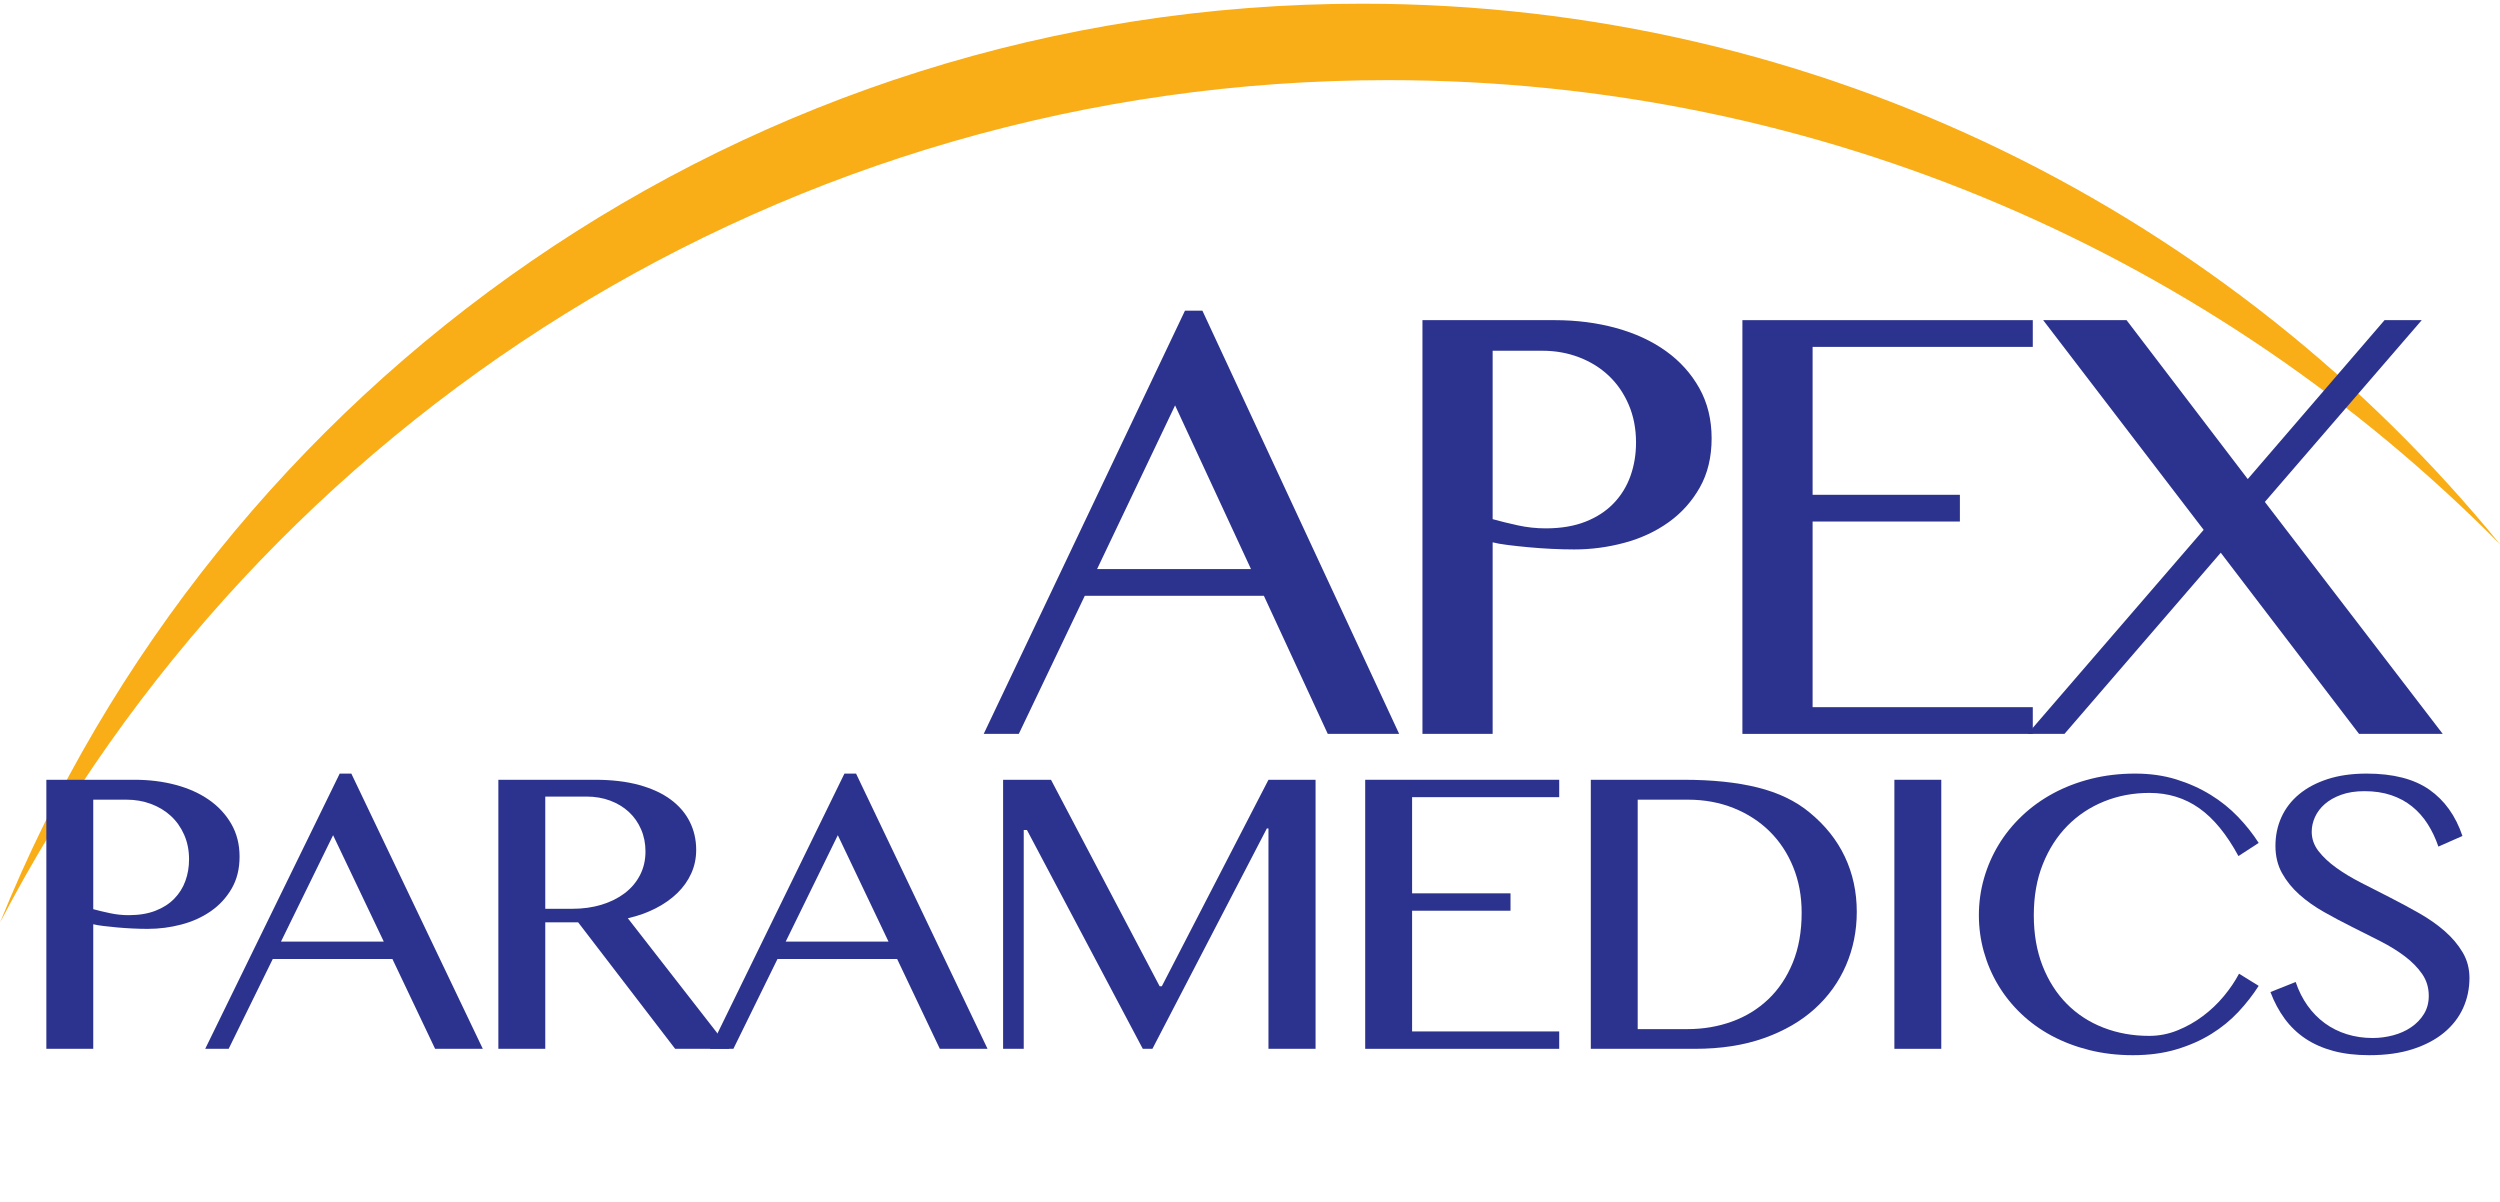
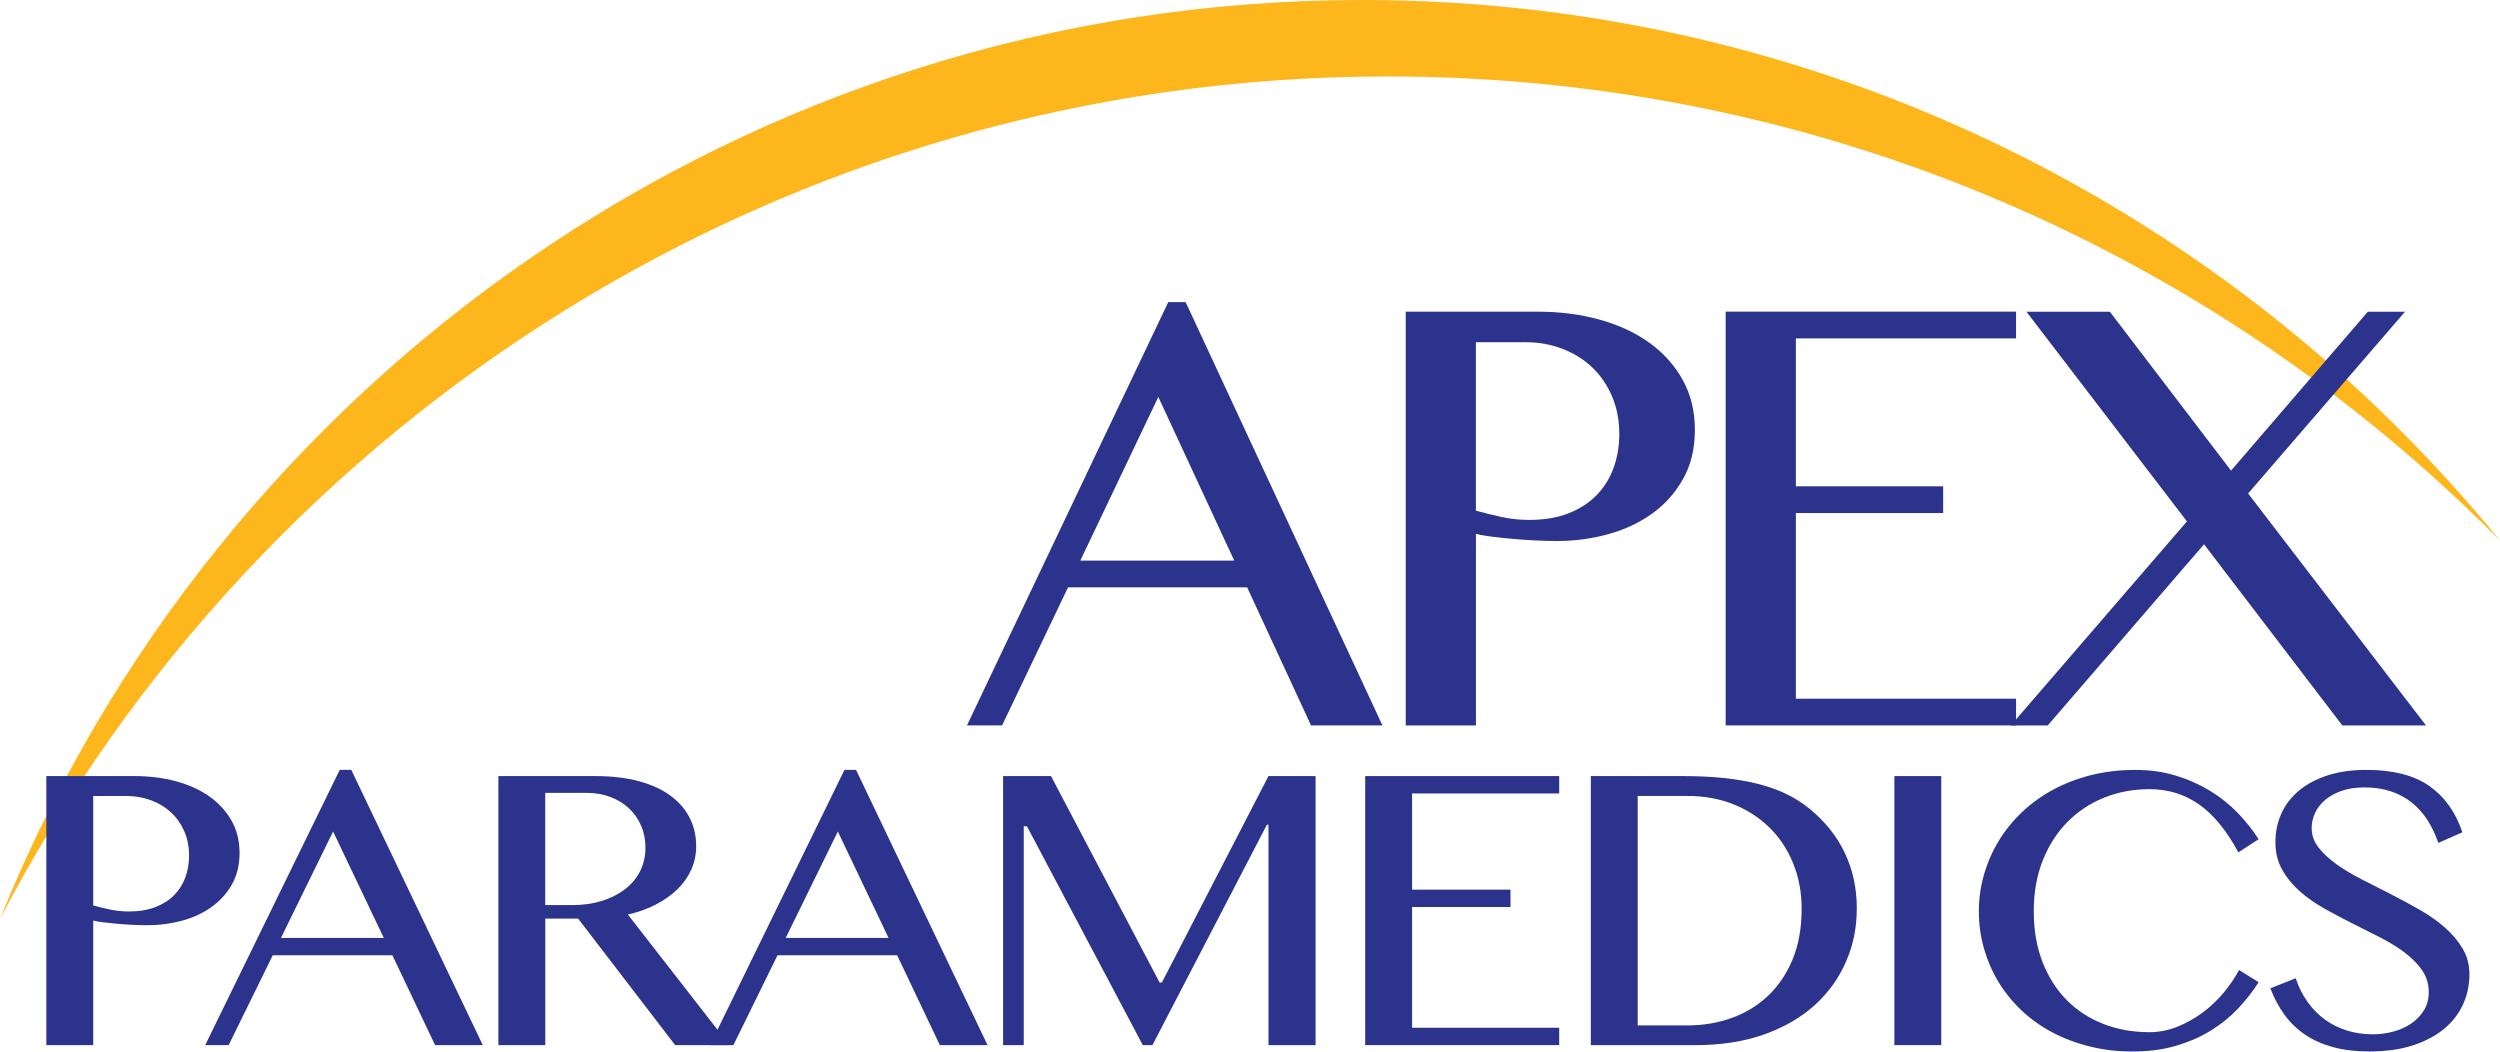
- <svg xmlns="http://www.w3.org/2000/svg" version="1.1" id="svg1" width="894.533" height="430.013" viewBox="0 0 894.533 430.013">
-   <defs id="defs1">
-     <clipPath clipPathUnits="userSpaceOnUse" id="clipPath2">
-       <path d="M 6454.96,785.148 H 19 C 725.117,2109.01 2119.79,3010.08 3724.96,3010.08 c 788.04,0 1525.32,-217.17 2155.32,-594.93 H 2594.96 v -1190 h 3860 V 785.148 m -6440.202,0 H 4.965 V 3225.15 H 6454.96 v -810 h -419.82 c -661.25,502.08 -1485.87,800 -2380.18,800 C 2013.85,3215.15 607.199,2211.89 14.758,785.148" transform="matrix(1.5453084e-4,0,0,-4.0630587e-4,9.4263814e-4,1.314846)" id="path2" />
-     </clipPath>
-     <clipPath clipPathUnits="userSpaceOnUse" id="clipPath3">
-       <path d="M 0,0 H 6709 V 3225 H 0 Z" transform="matrix(0.1333333,0,0,-0.1333333,0,430.0133)" id="path3" />
-     </clipPath>
-     <clipPath clipPathUnits="userSpaceOnUse" id="clipPath5">
-       <path d="m 6604.96,1225.15 h -150 v 775.86 c 51.07,-43.76 101.11,-88.77 150,-134.9 v -640.96 m 0,661.69 c -48.53,54.78 -98.52,108.15 -150,160.15 v 368.16 h 150 v -528.31" transform="matrix(0.00584112,0,0,-8.2562749e-4,-37.6396,2.003055)" id="path5" />
-     </clipPath>
-     <clipPath clipPathUnits="userSpaceOnUse" id="clipPath6">
-       <path d="m 6454.96,1225.15 h -3860 v 1190 h 3285.32 c 203.39,-121.96 395.56,-260.61 574.68,-414.14 v -775.86 m 0,821.84 c -130.94,132.25 -271.33,255.42 -419.82,368.16 h 419.82 v -368.16" transform="matrix(2.5865191e-4,0,0,-8.3598062e-4,-0.6703999,2.020649)" id="path6" />
-     </clipPath>
-     <clipPath clipPathUnits="userSpaceOnUse" id="clipPath7">
-       <path d="m 6604.96,1866.11 c -48.89,46.13 -98.93,91.14 -150,134.9 -179.12,153.53 -371.29,292.18 -574.68,414.14 h 154.86 c 148.49,-112.74 288.88,-235.91 419.82,-368.16 51.48,-52 101.47,-105.37 150,-160.15 v -20.73" transform="matrix(0.00134916,0,0,-0.0017507,-7.924852,4.247374)" id="path7" />
-     </clipPath>
-     <clipPath clipPathUnits="userSpaceOnUse" id="clipPath8">
-       <path d="m 6604.96,1866.11 c -48.89,46.13 -98.93,91.14 -150,134.9 -179.12,153.53 -371.29,292.18 -574.68,414.14 h 154.86 c 148.49,-112.74 288.88,-235.91 419.82,-368.16 51.48,-52 101.47,-105.37 150,-160.15 v -20.73" transform="matrix(0.00134916,0,0,-0.0017507,-7.924852,4.247374)" id="path8" />
-     </clipPath>
+ <svg xmlns="http://www.w3.org/2000/svg" id="Layer_2" viewBox="0 0 687.72 289.25">
+   <defs>
+     <style>.cls-1{fill:#2b338d;}.cls-2{fill:#fdb61c;}</style>
  </defs>
-   <g id="g1">
-     <g id="group-R5">
-       <g id="g2" clip-path="url(#clipPath3)">
-         
-       </g>
-       <path id="path4" d="M 3724.96,3010.08 C 4892.24,3010.08 5948.17,2533.56 6709,1764.51 5986.5,2649.82 4886.78,3215.15 3654.96,3215.15 2000.11,3215.15 583.613,2194.89 0,749.109 699.891,2092.64 2105.26,3010.08 3724.96,3010.08" style="fill:#f9ad16;fill-opacity:1;fill-rule:nonzero;stroke:none" transform="matrix(0.1333333,0,0,-0.1333333,0,430.0133)" />
-       <path id="path9" d="m 2944.15,1697.99 h 412.98 l -203.67,439.19 z m 282.57,693.46 528.09,-1135.83 h -191.6 l -171.47,370.63 h -480.59 l -177.11,-370.63 h -94.19 l 540.17,1135.83 h 46.7" style="fill:#2c338e;fill-opacity:1;fill-rule:nonzero;stroke:none" transform="matrix(0.1333333,0,0,-0.1333333,0,430.0133)" />
-       <path id="path10" d="m 4005.66,1831.9 c 20.92,-5.85 43.59,-11.43 68.01,-16.74 24.42,-5.32 49.24,-7.97 74.47,-7.97 40.78,0 76.34,5.98 106.67,17.94 30.31,11.95 55.54,28.42 75.67,49.41 20.13,20.99 35.15,45.44 45.08,73.33 9.92,27.9 14.89,57.79 14.89,89.67 0,37.19 -6.57,71.07 -19.72,101.63 -13.16,30.55 -30.99,56.46 -53.53,77.71 -22.54,21.25 -49.11,37.73 -79.7,49.42 -30.59,11.69 -63.34,17.54 -98.21,17.54 h -133.63 z m -188.38,534.04 h 355.02 c 58.48,0 113.37,-7.05 164.62,-21.13 51.25,-14.08 95.8,-34.67 133.63,-61.77 37.84,-27.1 67.75,-60.31 89.76,-99.63 22.01,-39.33 33.01,-84.23 33.01,-134.71 0,-50.48 -10.6,-94.45 -31.79,-131.91 -21.22,-37.47 -49.12,-68.55 -83.73,-93.26 -34.61,-24.71 -74.07,-43.04 -118.33,-55 -44.28,-11.95 -89.24,-17.93 -134.85,-17.93 -19.32,0 -39.72,0.53 -61.18,1.59 -21.47,1.07 -42.14,2.52 -61.99,4.39 -19.86,1.85 -38.23,3.84 -55.14,5.97 -16.91,2.12 -30.47,4.51 -40.65,7.18 v -514.11 h -188.38 v 1110.32" style="fill:#2c338e;fill-opacity:1;fill-rule:nonzero;stroke:none" transform="matrix(0.1333333,0,0,-0.1333333,0,430.0133)" />
-       <path id="path11" d="M 5455.18,2365.94 V 2294.2 H 4864.3 v -396.94 h 395.26 v -71.73 H 4864.3 v -498.17 h 590.88 v -71.74 h -779.26 v 1110.32 h 779.26" style="fill:#2c338e;fill-opacity:1;fill-rule:nonzero;stroke:none" transform="matrix(0.1333333,0,0,-0.1333333,0,430.0133)" />
-       <path id="path12" d="m 5540.19,1255.62 h -99.02 l 472.55,547.59 -430.68,562.73 h 223.79 l 325.23,-426.43 367.09,426.43 h 99.83 l -421.03,-487.81 477.37,-622.51 h -224.59 l -371.12,486.21 -419.42,-486.21" style="fill:#2c338e;fill-opacity:1;fill-rule:nonzero;stroke:none" transform="matrix(0.1333333,0,0,-0.1333333,0,430.0133)" />
-       <path id="path13" d="m 250.246,785.23 c 13.984,-3.808 29.125,-7.429 45.449,-10.878 16.313,-3.461 32.895,-5.192 49.758,-5.192 27.246,0 51.004,3.891 71.262,11.66 20.262,7.782 37.117,18.489 50.562,32.141 13.45,13.648 23.481,29.539 30.121,47.687 6.633,18.133 9.954,37.582 9.954,58.313 0,24.18 -4.395,46.211 -13.18,66.078 -8.789,19.871 -20.707,36.711 -35.766,50.531 -15.062,13.82 -32.812,24.53 -53.254,32.14 -20.437,7.6 -42.312,11.4 -65.617,11.4 h -89.289 z m -125.863,347.26 h 237.203 c 39.082,0 75.75,-4.58 110,-13.73 34.238,-9.16 64.004,-22.55 89.285,-40.16 25.277,-17.63 45.266,-39.23 59.973,-64.8 14.699,-25.57 22.054,-54.761 22.054,-87.589 0,-32.832 -7.085,-61.422 -21.246,-85.781 -14.168,-24.36 -32.812,-44.578 -55.941,-60.641 -23.129,-16.07 -49.484,-27.988 -79.066,-35.758 -29.586,-7.781 -59.622,-11.66 -90.094,-11.66 -12.91,0 -26.543,0.328 -40.879,1.027 -14.352,0.692 -28.16,1.633 -41.422,2.852 -13.266,1.199 -25.547,2.5 -36.84,3.891 -11.301,1.379 -20.355,2.929 -27.164,4.66 V 410.488 H 124.383 v 722.002" style="fill:#2c338e;fill-opacity:1;fill-rule:nonzero;stroke:none" transform="matrix(0.1333333,0,0,-0.1333333,0,430.0133)" />
-       <path id="path14" d="m 754.02,698.16 h 275.94 L 893.875,983.738 Z m 188.8,450.93 352.85,-738.602 H 1167.65 L 1053.08,651.512 H 731.969 L 613.637,410.488 h -62.93 l 360.918,738.602 h 31.195" style="fill:#2c338e;fill-opacity:1;fill-rule:nonzero;stroke:none" transform="matrix(0.1333333,0,0,-0.1333333,0,430.0133)" />
-       <path id="path15" d="m 1463.27,786.262 h 72.62 c 28.32,0 54.41,3.636 78.26,10.886 23.84,7.262 44.55,17.532 62.12,30.84 17.57,13.301 31.29,29.453 41.15,48.461 9.86,19 14.79,40.25 14.79,63.762 0,21.41 -3.95,41.199 -11.83,59.34 -7.89,18.139 -18.82,33.699 -32.81,46.639 -13.99,12.96 -30.66,23.07 -50.02,30.33 -19.37,7.25 -40.53,10.89 -63.48,10.89 h -110.8 z m -125.86,346.228 h 259.26 c 45.18,0 84.71,-4.65 118.6,-13.99 33.89,-9.33 62.13,-22.37 84.71,-39.13 22.6,-16.76 39.62,-36.63 51.1,-59.6 11.48,-22.989 17.22,-48.129 17.22,-75.418 0,-22.461 -4.4,-43.461 -13.18,-62.973 -8.79,-19.527 -21.25,-37.149 -37.38,-52.867 -16.14,-15.731 -35.51,-29.383 -58.09,-40.953 -22.6,-11.579 -47.52,-20.469 -74.77,-26.688 L 1957.59,410.488 H 1811.82 L 1551.48,749.98 h -88.21 V 410.488 h -125.86 v 722.002" style="fill:#2c338e;fill-opacity:1;fill-rule:nonzero;stroke:none" transform="matrix(0.1333333,0,0,-0.1333333,0,430.0133)" />
-       <path id="path16" d="m 2108.51,698.16 h 275.94 l -136.08,285.578 z m 188.8,450.93 352.85,-738.602 H 2522.15 L 2407.58,651.512 H 2086.46 L 1968.13,410.488 h -62.93 l 360.92,738.602 h 31.19" style="fill:#2c338e;fill-opacity:1;fill-rule:nonzero;stroke:none" transform="matrix(0.1333333,0,0,-0.1333333,0,430.0133)" />
-       <path id="path17" d="m 2691.9,1132.49 h 128.55 l 291.53,-554.068 h 5.92 l 286.15,554.068 h 126.4 V 410.488 h -126.4 v 591.402 h -4.3 L 3092.62,410.488 h -25.82 l -310.89,587.254 h -8.61 V 410.488 h -55.4 v 722.002" style="fill:#2c338e;fill-opacity:1;fill-rule:nonzero;stroke:none" transform="matrix(0.1333333,0,0,-0.1333333,0,430.0133)" />
-       <path id="path18" d="m 4184.3,1132.49 v -46.64 H 3789.49 V 827.73 H 4053.6 V 781.09 H 3789.49 V 457.141 h 394.81 v -46.653 h -520.66 v 722.002 h 520.66" style="fill:#2c338e;fill-opacity:1;fill-rule:nonzero;stroke:none" transform="matrix(0.1333333,0,0,-0.1333333,0,430.0133)" />
-       <path id="path19" d="m 4394.93,463.359 h 133.4 c 42.31,0 82.11,6.743 119.41,20.223 37.29,13.469 69.83,33.43 97.62,59.859 27.79,26.438 49.67,59.079 65.63,97.957 15.95,38.883 23.93,83.711 23.93,134.5 0,44.231 -7.52,84.911 -22.58,122.063 -15.07,37.141 -36.14,69.098 -63.21,95.891 -27.08,26.778 -59.35,47.688 -96.81,62.718 -37.48,15.03 -78.45,22.54 -122.91,22.54 h -134.48 z m -125.86,669.131 h 249.04 c 77.1,0 143.35,-6.91 198.75,-20.73 55.4,-13.82 101.57,-35.94 138.5,-66.34 42.31,-34.56 74.13,-74.369 95.47,-119.471 21.34,-45.09 32.01,-94.418 32.01,-147.98 0,-50.789 -9.6,-98.469 -28.78,-143.047 -19.18,-44.57 -47.15,-83.543 -83.9,-116.883 -36.77,-33.348 -82.12,-59.609 -136.09,-78.777 -53.97,-19.18 -115.74,-28.774 -185.3,-28.774 h -279.7 v 722.002" style="fill:#2c338e;fill-opacity:1;fill-rule:nonzero;stroke:none" transform="matrix(0.1333333,0,0,-0.1333333,0,430.0133)" />
-       <path id="path20" d="m 5083.75,1132.49 h 125.86 V 410.488 h -125.86 v 722.002" style="fill:#2c338e;fill-opacity:1;fill-rule:nonzero;stroke:none" transform="matrix(0.1333333,0,0,-0.1333333,0,430.0133)" />
-       <path id="path21" d="m 5457.9,769.16 c 0,-50.789 7.88,-96.238 23.66,-136.308 15.79,-40.09 37.48,-74.043 65.09,-101.852 27.61,-27.82 60.33,-49.07 98.17,-63.75 37.82,-14.699 78.8,-22.031 122.9,-22.031 26.17,0 51.45,4.922 75.84,14.773 24.38,9.848 47.07,22.629 68.04,38.348 20.98,15.73 39.71,33.519 56.21,53.39 16.49,19.872 30.12,39.989 40.88,60.379 l 52.71,-32.648 c -15.42,-24.191 -33.61,-47.512 -54.59,-69.973 -20.98,-22.468 -45.27,-42.238 -72.88,-59.347 -27.62,-17.102 -58.82,-30.84 -93.6,-41.2 -34.78,-10.371 -73.69,-15.55 -116.71,-15.55 -41.24,0 -80.15,4.578 -116.72,13.73 -36.59,9.149 -70.2,21.949 -100.86,38.359 -30.66,16.411 -58.09,36.192 -82.3,59.352 -24.2,23.137 -44.64,48.629 -61.32,76.438 -16.67,27.82 -29.5,57.621 -38.45,89.421 -8.97,31.778 -13.45,64.61 -13.45,98.469 0,33.86 4.57,66.77 13.72,98.738 9.14,31.961 22.23,62.024 39.26,90.192 17.03,28.148 37.92,53.98 62.66,77.48 24.75,23.5 52.62,43.62 83.65,60.39 31,16.76 64.99,29.81 101.92,39.13 36.93,9.33 76.39,14 118.34,14 39.81,0 76.46,-5.19 109.99,-15.55 33.53,-10.37 64.19,-24.1 91.98,-41.21 27.79,-17.1 52.44,-36.89 73.96,-59.35 21.51,-22.46 39.98,-45.789 55.4,-69.968 l -54.33,-35.242 c -31.55,58.39 -66.69,101.24 -105.42,128.53 -38.73,27.3 -83.19,40.95 -133.4,40.95 -43.38,0 -83.9,-7.6 -121.56,-22.8 -37.64,-15.21 -70.46,-36.98 -98.43,-65.31 -27.96,-28.339 -50.02,-62.71 -66.16,-103.14 -16.13,-40.43 -24.2,-86.051 -24.2,-136.84" style="fill:#2c338e;fill-opacity:1;fill-rule:nonzero;stroke:none" transform="matrix(0.1333333,0,0,-0.1333333,0,430.0133)" />
-       <path id="path22" d="m 6367.24,439.52 c 18.64,0 37.02,2.41 55.13,7.25 18.1,4.839 34.24,12.089 48.41,21.769 14.16,9.68 25.55,21.512 34.15,35.512 8.61,13.988 12.91,30.14 12.91,48.461 0,22.109 -5.91,41.718 -17.75,58.828 -11.83,17.101 -27.34,32.91 -46.52,47.422 -19.19,14.508 -41.15,28.07 -65.89,40.687 -24.75,12.61 -49.94,25.313 -75.58,38.09 -25.63,12.793 -50.83,26.18 -75.56,40.18 -24.75,13.992 -46.72,29.543 -65.89,46.64 -19.19,17.11 -34.7,36.289 -46.54,57.539 -11.83,21.25 -17.74,45.692 -17.74,73.344 0,27.629 5.37,53.288 16.13,76.958 10.76,23.67 26.54,44.14 47.34,61.43 20.79,17.27 46.33,30.84 76.65,40.68 30.29,9.85 65.16,14.78 104.62,14.78 70.99,0 127.02,-14.35 168.08,-43.02 41.06,-28.69 70.73,-70.16 89.02,-124.398 l -64.55,-28.5 c -7.52,22.109 -17.12,42.308 -28.77,60.628 -11.66,18.31 -25.65,34.04 -41.96,47.17 -16.32,13.13 -35.06,23.23 -56.21,30.32 -21.16,7.08 -45,10.63 -71.53,10.63 -23.67,0 -44.38,-3.21 -62.13,-9.59 -17.75,-6.4 -32.46,-14.69 -44.1,-24.88 -11.66,-10.2 -20.44,-21.77 -26.36,-34.72 -5.92,-12.96 -8.88,-26.18 -8.88,-39.66 0,-19 6.1,-36.371 18.29,-52.09 12.18,-15.718 28.15,-30.66 47.88,-44.832 19.71,-14.168 42.3,-27.726 67.77,-40.687 25.45,-12.961 51.37,-26.172 77.71,-39.652 26.36,-13.469 52.27,-27.469 77.73,-41.977 25.46,-14.523 48.05,-30.41 67.77,-47.684 19.72,-17.289 35.69,-36.207 47.87,-56.757 12.19,-20.571 18.29,-43.461 18.29,-68.672 0,-28.699 -5.64,-55.559 -16.94,-80.61 -11.3,-25.05 -28.24,-46.988 -50.83,-65.82 -22.59,-18.84 -50.65,-33.687 -84.18,-44.578 -33.53,-10.879 -72.53,-16.32 -116.98,-16.32 -35.87,0 -67.96,3.8 -96.29,11.398 -28.33,7.602 -53.34,18.66 -75.03,33.172 -21.7,14.508 -40.25,32.309 -55.67,53.391 -15.42,21.078 -28.16,44.91 -38.19,71.519 l 67.78,26.961 c 7.88,-23.512 18.45,-44.57 31.72,-63.23 13.27,-18.672 28.78,-34.481 46.54,-47.442 17.74,-12.949 37.46,-22.801 59.16,-29.539 21.69,-6.742 44.72,-10.101 69.12,-10.101" style="fill:#2c338e;fill-opacity:1;fill-rule:nonzero;stroke:none" transform="matrix(0.1333333,0,0,-0.1333333,0,430.0133)" />
-     </g>
+   <g id="APEX_Image">
+     <path class="cls-2" d="M381.83,21.03c119.65,0,227.9,48.85,305.89,127.68C613.66,57.96,500.93,0,374.66,0,205.02,0,59.82,104.59,0,252.79,71.74,115.07,215.8,21.03,381.83,21.03Z" />
+     <path class="cls-1" d="M326.16,83.12l54.13,116.43h-19.64l-17.58-37.99h-49.26l-18.15,37.99h-9.66l55.37-116.43h4.79ZM297.19,154.21h42.33l-20.88-45.02-21.46,45.02h0Z" />
+     <path class="cls-1" d="M386.7,85.74h36.39c6,0,11.62.72,16.87,2.17,5.25,1.44,9.82,3.55,13.7,6.33s6.95,6.18,9.2,10.21c2.26,4.03,3.38,8.63,3.38,13.81s-1.09,9.68-3.26,13.52c-2.17,3.84-5.03,7.03-8.58,9.56s-7.59,4.41-12.13,5.64-9.15,1.84-13.82,1.84c-1.98,0-4.07-.05-6.27-.16-2.2-.11-4.32-.26-6.35-.45-2.04-.19-3.92-.39-5.65-.61-1.73-.22-3.12-.46-4.17-.74v52.7h-19.31s0-113.82,0-113.82ZM406.01,140.48c2.15.6,4.47,1.17,6.97,1.72s5.05.82,7.63.82c4.18,0,7.83-.61,10.93-1.84,3.11-1.23,5.69-2.91,7.76-5.07,2.06-2.15,3.6-4.66,4.62-7.52s1.53-5.92,1.53-9.19c0-3.81-.67-7.28-2.02-10.42-1.35-3.13-3.18-5.79-5.49-7.97s-5.03-3.87-8.17-5.07-6.49-1.8-10.07-1.8h-13.7v46.33h.01Z" />
+     <path class="cls-1" d="M554.59,85.74v7.35h-60.57v40.69h40.52v7.35h-40.52v51.07h60.57v7.35h-79.88v-113.82h79.88Z" />
+     <path class="cls-1" d="M563.31,199.56h-10.15l48.44-56.13-44.15-57.68h22.94l33.34,43.71,37.63-43.71h10.23l-43.16,50,48.93,63.81h-23.02l-38.04-49.84-42.99,49.84Z" />
+     <path class="cls-1" d="M12.75,213.49h24.31c4.01,0,7.77.47,11.28,1.41s6.56,2.31,9.15,4.12c2.59,1.81,4.64,4.02,6.15,6.64s2.26,5.61,2.26,8.98-.73,6.3-2.18,8.79c-1.45,2.5-3.36,4.57-5.73,6.22s-5.07,2.87-8.1,3.67-6.11,1.2-9.24,1.2c-1.32,0-2.72-.03-4.19-.11-1.47-.07-2.89-.17-4.25-.29s-2.62-.26-3.78-.4c-1.16-.14-2.09-.3-2.78-.48v34.27h-12.9v-74.01h0ZM25.65,249.09c1.43.39,2.99.76,4.66,1.12,1.67.35,3.37.53,5.1.53,2.79,0,5.23-.4,7.31-1.2s3.8-1.89,5.18-3.29,2.41-3.03,3.09-4.89c.68-1.86,1.02-3.85,1.02-5.98,0-2.48-.45-4.74-1.35-6.77-.9-2.04-2.12-3.76-3.67-5.18-1.54-1.42-3.36-2.51-5.46-3.29s-4.34-1.17-6.73-1.17h-9.15v30.13h0Z" />
+     <path class="cls-1" d="M96.64,211.79l36.17,75.71h-13.12l-11.74-24.71h-32.92l-12.13,24.71h-6.45l37-75.71h3.2-.01ZM77.29,258.01h28.29l-13.95-29.27s-14.34,29.27-14.34,29.27Z" />
+     <path class="cls-1" d="M137.09,213.49h26.58c4.63,0,8.68.48,12.16,1.43,3.47.96,6.37,2.29,8.68,4.01,2.32,1.72,4.06,3.75,5.24,6.11,1.18,2.36,1.76,4.93,1.76,7.73,0,2.3-.45,4.45-1.35,6.45-.9,2-2.18,3.81-3.83,5.42-1.65,1.61-3.64,3.01-5.95,4.2-2.32,1.19-4.87,2.1-7.66,2.74l27.95,35.92h-14.94l-26.69-34.8h-9.04v34.8h-12.9v-74.01h0ZM149.99,248.98h7.44c2.9,0,5.58-.37,8.02-1.12,2.44-.74,4.57-1.8,6.37-3.16,1.8-1.36,3.21-3.02,4.22-4.97,1.01-1.95,1.52-4.13,1.52-6.54,0-2.2-.4-4.22-1.21-6.08-.81-1.86-1.93-3.45-3.36-4.78-1.43-1.33-3.14-2.36-5.13-3.11-1.99-.74-4.15-1.12-6.51-1.12h-11.36v30.87h0Z" />
+     <path class="cls-1" d="M235.49,211.79l36.17,75.71h-13.12l-11.74-24.71h-32.92l-12.13,24.71h-6.45l37-75.71h3.2,0ZM216.14,258.01h28.29l-13.95-29.27-14.34,29.27h0Z" />
+     <path class="cls-1" d="M275.94,213.49h13.18l29.88,56.8h.61l29.33-56.8h12.96v74.01h-12.96v-60.62h-.44l-31.48,60.62h-2.65l-31.87-60.2h-.88v60.2h-5.68v-74.01h0Z" />
+     <path class="cls-1" d="M428.92,213.49v4.78h-40.47v26.46h27.07v4.78h-27.07v33.21h40.47v4.78h-53.37v-74.01h53.37Z" />
+     <path class="cls-1" d="M437.61,213.49h25.53c7.9,0,14.69.71,20.37,2.13s10.41,3.68,14.2,6.8c4.34,3.54,7.6,7.62,9.79,12.25,2.19,4.62,3.28,9.68,3.28,15.17s-.98,10.09-2.95,14.66c-1.97,4.57-4.83,8.56-8.6,11.98s-8.42,6.11-13.95,8.08-11.86,2.95-18.99,2.95h-28.67v-74.01h-.01ZM450.51,282.08h13.67c4.34,0,8.42-.69,12.24-2.07s7.16-3.43,10.01-6.14c2.85-2.71,5.09-6.06,6.73-10.04,1.63-3.99,2.45-8.58,2.45-13.79,0-4.53-.77-8.7-2.32-12.51-1.54-3.81-3.7-7.08-6.48-9.83-2.78-2.74-6.08-4.89-9.92-6.43-3.84-1.54-8.04-2.31-12.6-2.31h-13.78v63.12h0Z" />
+     <path class="cls-1" d="M521.12,213.49h12.9v74.01h-12.9v-74.01h0Z" />
+     <path class="cls-1" d="M559.47,250.74c0,5.21.81,9.87,2.43,13.97,1.62,4.11,3.84,7.59,6.67,10.44,2.83,2.85,6.18,5.03,10.06,6.53,3.88,1.51,8.08,2.26,12.6,2.26,2.68,0,5.27-.5,7.77-1.51s4.83-2.32,6.98-3.93,4.07-3.44,5.76-5.47c1.69-2.04,3.09-4.1,4.19-6.19l5.4,3.35c-1.58,2.48-3.45,4.87-5.6,7.17-2.15,2.3-4.64,4.33-7.47,6.08-2.83,1.75-6.03,3.16-9.59,4.22-3.57,1.06-7.55,1.59-11.96,1.59s-8.22-.47-11.96-1.41c-3.75-.94-7.2-2.25-10.34-3.93s-5.95-3.71-8.44-6.08c-2.48-2.37-4.58-4.99-6.29-7.84-1.71-2.85-3.02-5.91-3.94-9.17s-1.38-6.62-1.38-10.09.47-6.84,1.41-10.12,2.28-6.36,4.02-9.24c1.75-2.89,3.89-5.53,6.42-7.94s5.39-4.47,8.57-6.19,6.66-3.06,10.45-4.01,7.83-1.43,12.13-1.43,7.84.53,11.27,1.59c3.44,1.06,6.58,2.47,9.43,4.22s5.38,3.78,7.58,6.08,4.1,4.69,5.68,7.17l-5.57,3.61c-3.23-5.99-6.84-10.38-10.81-13.18s-8.53-4.2-13.67-4.2c-4.45,0-8.6.78-12.46,2.34-3.86,1.56-7.22,3.79-10.09,6.69-2.87,2.91-5.13,6.43-6.78,10.57-1.65,4.14-2.48,8.82-2.48,14.03v.02Z" />
+     <path class="cls-1" d="M652.69,284.53c1.91,0,3.79-.25,5.65-.74,1.86-.5,3.51-1.24,4.96-2.23,1.45-.99,2.62-2.21,3.5-3.64s1.32-3.09,1.32-4.97c0-2.27-.61-4.28-1.82-6.03s-2.8-3.37-4.77-4.86c-1.97-1.49-4.22-2.88-6.75-4.17s-5.12-2.59-7.75-3.91-5.21-2.68-7.75-4.12c-2.54-1.43-4.79-3.03-6.75-4.78-1.97-1.75-3.56-3.72-4.77-5.9s-1.82-4.68-1.82-7.52.55-5.46,1.65-7.89,2.72-4.52,4.85-6.3c2.13-1.77,4.75-3.16,7.86-4.17s6.68-1.51,10.72-1.51c7.28,0,13.02,1.47,17.23,4.41,4.21,2.94,7.25,7.19,9.12,12.75l-6.62,2.92c-.77-2.27-1.76-4.34-2.95-6.22-1.2-1.88-2.63-3.49-4.3-4.84-1.67-1.35-3.59-2.38-5.76-3.11s-4.61-1.09-7.33-1.09c-2.43,0-4.55.33-6.37.98-1.82.66-3.33,1.51-4.52,2.55-1.2,1.05-2.1,2.23-2.7,3.56-.61,1.33-.91,2.68-.91,4.07,0,1.95.62,3.73,1.87,5.34s2.89,3.14,4.91,4.6c2.02,1.45,4.34,2.84,6.95,4.17s5.27,2.68,7.97,4.06c2.7,1.38,5.36,2.82,7.97,4.3,2.61,1.49,4.93,3.12,6.95,4.89,2.02,1.77,3.66,3.71,4.91,5.82,1.25,2.11,1.87,4.45,1.87,7.04,0,2.94-.58,5.69-1.74,8.26s-2.9,4.82-5.21,6.75c-2.32,1.93-5.19,3.45-8.63,4.57s-7.43,1.67-11.99,1.67c-3.68,0-6.97-.39-9.87-1.17s-5.47-1.91-7.69-3.4c-2.22-1.49-4.13-3.31-5.71-5.47s-2.89-4.6-3.91-7.33l6.95-2.76c.81,2.41,1.89,4.57,3.25,6.48s2.95,3.53,4.77,4.86,3.84,2.34,6.06,3.03,4.58,1.04,7.09,1.04h.01Z" />
  </g>
</svg>
